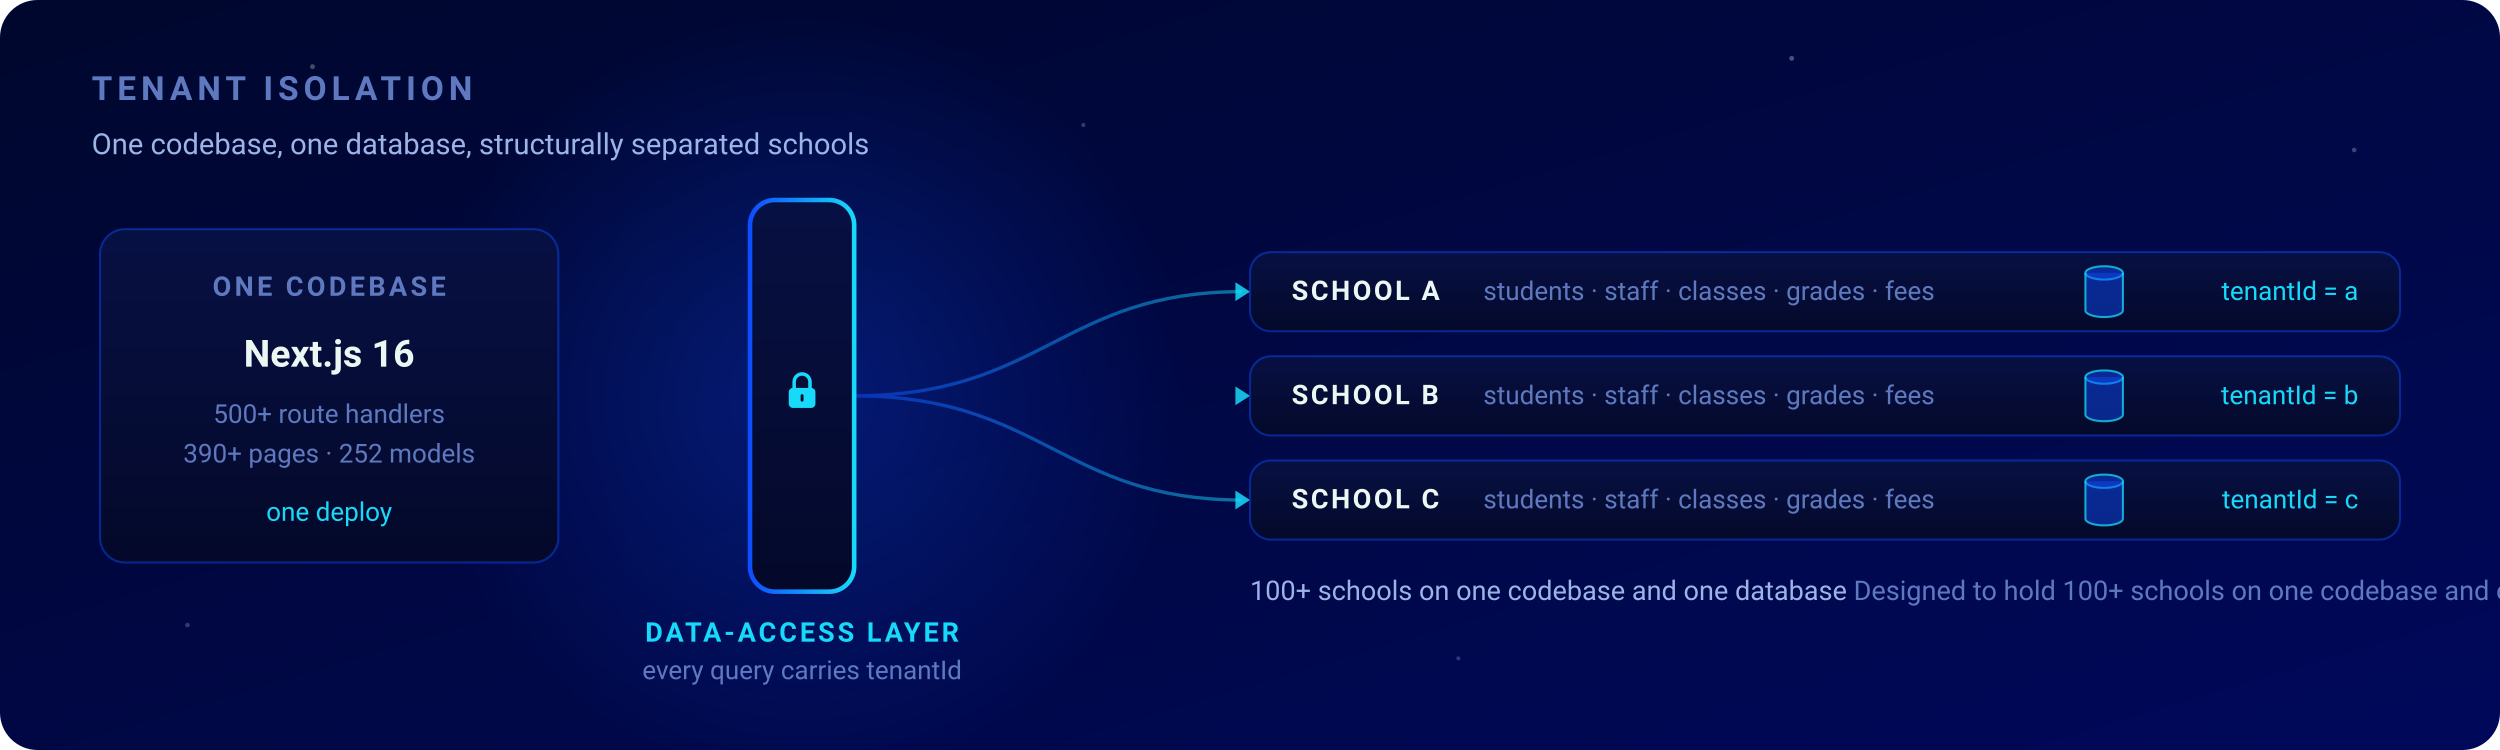
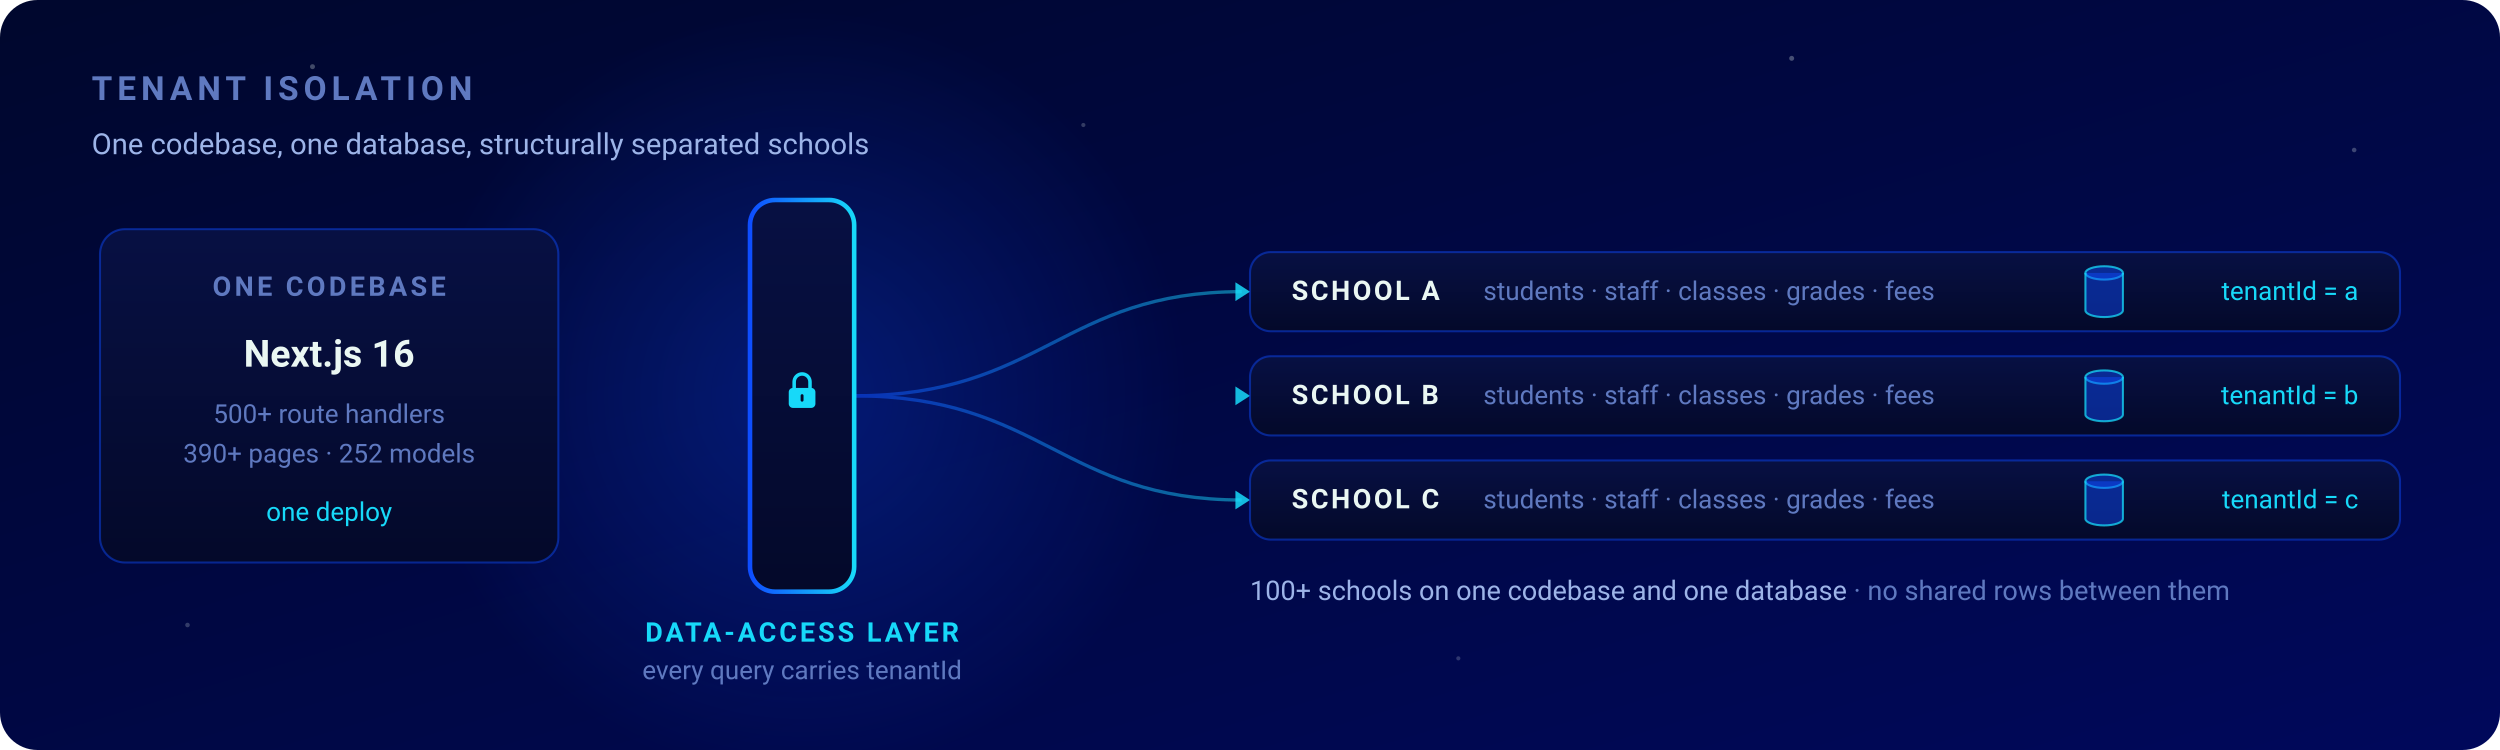
<svg xmlns="http://www.w3.org/2000/svg" viewBox="0 0 1200 360" width="1200" height="360" role="img" aria-label="Tenant isolation: one codebase and one database serving separated schools, with cross-tenant reads blocked at the data-access layer">
  <defs>
    <linearGradient id="bg" x1="0" y1="0" x2="1" y2="1">
      <stop offset="0" stop-color="#00072D" />
      <stop offset="1" stop-color="#00085B" />
    </linearGradient>
    <linearGradient id="box" x1="0" y1="0" x2="0" y2="1">
      <stop offset="0" stop-color="#071043" />
      <stop offset="1" stop-color="#04092A" />
    </linearGradient>
    <linearGradient id="rule" x1="0" y1="0" x2="1" y2="0">
      <stop offset="0" stop-color="#0E4DFF" />
      <stop offset="1" stop-color="#17D9F9" />
    </linearGradient>
    <radialGradient id="glow" cx="0.5" cy="0.5" r="0.5">
      <stop offset="0" stop-color="#0E4DFF" stop-opacity="0.28" />
      <stop offset="1" stop-color="#0E4DFF" stop-opacity="0" />
    </radialGradient>
    <radialGradient id="deny" cx="0.5" cy="0.5" r="0.5">
      <stop offset="0" stop-color="#F20002" stop-opacity="0.55" />
      <stop offset="1" stop-color="#F20002" stop-opacity="0" />
    </radialGradient>
    <clipPath id="card">
      <rect x="0" y="0" width="1200" height="360" rx="18" />
    </clipPath>
  </defs>
  <g clip-path="url(#card)" font-family="Segoe UI, Roboto, Helvetica, Arial, sans-serif">
    <rect width="1200" height="360" fill="url(#bg)" />
    <g fill="#EAF7F3">
      <circle cx="150" cy="32" r="1.2" opacity="0.28" />
      <circle cx="520" cy="60" r="1" opacity="0.22" />
      <circle cx="860" cy="28" r="1.2" opacity="0.30" />
      <circle cx="1130" cy="72" r="1.1" opacity="0.26" />
      <circle cx="90" cy="300" r="1.1" opacity="0.22" />
      <circle cx="700" cy="316" r="1" opacity="0.20" />
    </g>
    <circle cx="385" cy="190" r="185" fill="url(#glow)" />
    <text x="44" y="48" font-size="16" font-weight="600" letter-spacing="2.4" fill="#5F79C0">TENANT ISOLATION</text>
    <text x="44" y="74" font-size="14" fill="#9DB4E8">One codebase, one database, structurally separated schools</text>
    <text x="1152" y="48" text-anchor="end" font-size="14" font-weight="700" fill="#F20002" opacity="0">✕ cross-tenant read blocked<animate attributeName="opacity" values="0;0;1;1;0;0" keyTimes="0;0.728;0.740;0.833;0.868;1" dur="6s" repeatCount="indefinite" />
    </text>
    <rect x="48" y="110" width="220" height="160" rx="12" fill="url(#box)" stroke="#0E4DFF" stroke-opacity="0.45" />
    <g text-anchor="middle">
      <text x="158" y="142" font-size="13" font-weight="600" letter-spacing="1.6" fill="#5F79C0">ONE CODEBASE</text>
      <text x="158" y="176" font-size="18" font-weight="700" fill="#EAF7F3">Next.js 16</text>
      <text x="158" y="203" font-size="12.5" fill="#5F79C0">500+ route handlers</text>
      <text x="158" y="222" font-size="12.5" fill="#5F79C0">390+ pages · 252 models</text>
      <text x="158" y="250" font-size="12.5" fill="#17D9F9">one deploy</text>
    </g>
    <g fill="none" stroke="url(#rule)" stroke-width="1.6" opacity="0.5">
      <path d="M268 190 L358 190" />
      <path d="M410 190 C500 190 510 140 596 140" />
      <path d="M410 190 L596 190" />
      <path d="M410 190 C500 190 510 240 596 240" />
    </g>
    <g fill="#17D9F9" opacity="0.85">
      <path d="M593 135.5 L600 140 L593 144.5 Z" />
      <path d="M593 185.5 L600 190 L593 194.5 Z" />
      <path d="M593 235.5 L600 240 L593 244.5 Z" />
    </g>
    <circle cx="385" cy="190" r="46" fill="url(#deny)" opacity="0">
      <animate attributeName="opacity" values="0;0;1;1;0;0" keyTimes="0;0.722;0.732;0.826;0.861;1" dur="6s" repeatCount="indefinite" />
    </circle>
    <rect x="360" y="96" width="50" height="188" rx="12" fill="url(#box)" stroke="url(#rule)" stroke-width="2.2" />
    <rect x="360" y="96" width="50" height="188" rx="12" fill="none" stroke="#F20002" stroke-width="2.4" opacity="0">
      <animate attributeName="opacity" values="0;0;1;1;0;0" keyTimes="0;0.722;0.732;0.826;0.861;1" dur="6s" repeatCount="indefinite" />
    </rect>
    <g fill="none" stroke="#17D9F9" stroke-width="1.7" stroke-linecap="round">
      <path d="M381.2 186.4 v-3.1 a3.8 3.8 0 0 1 7.6 0 v3.1" />
    </g>
    <rect x="378.6" y="186.2" width="12.8" height="9.6" rx="2" fill="#17D9F9" />
    <rect x="384.3" y="189.2" width="1.4" height="3.6" rx="0.7" fill="#04092A" />
    <g text-anchor="middle">
      <text x="385" y="308" font-size="13" font-weight="600" letter-spacing="1.4" fill="#17D9F9">DATA-ACCESS LAYER</text>
      <text x="385" y="326" font-size="12.5" fill="#5F79C0">every query carries tenantId</text>
    </g>
    <g stroke="#F20002" stroke-width="2.8" stroke-linecap="round" opacity="0">
      <path d="M444 184 L456 196" />
      <path d="M456 184 L444 196" />
      <animate attributeName="opacity" values="0;0;1;1;0;0" keyTimes="0;0.728;0.740;0.833;0.868;1" dur="6s" repeatCount="indefinite" />
    </g>
    <g fill="url(#box)" stroke="#0E4DFF" stroke-opacity="0.45">
      <rect x="600" y="121" width="552" height="38" rx="10" />
      <rect x="600" y="171" width="552" height="38" rx="10" />
      <rect x="600" y="221" width="552" height="38" rx="10" />
    </g>
    <g font-size="13" font-weight="600" letter-spacing="1.2" fill="#EAF7F3">
      <text x="620" y="144">SCHOOL A</text>
      <text x="620" y="194">SCHOOL B</text>
      <text x="620" y="244">SCHOOL C</text>
    </g>
    <g font-size="12.5" fill="#5F79C0">
      <text x="712" y="144">students · staff · classes · grades · fees</text>
      <text x="712" y="194">students · staff · classes · grades · fees</text>
      <text x="712" y="244">students · staff · classes · grades · fees</text>
    </g>
    <g fill="#0E4DFF" fill-opacity="0.45" stroke="#17D9F9" stroke-opacity="0.75" stroke-width="1">
      <g>
        <ellipse cx="1010" cy="131" rx="9" ry="3.2" />
        <path d="M1001 131 v18 a9 3.2 0 0 0 18 0 v-18" />
      </g>
      <g>
        <ellipse cx="1010" cy="181" rx="9" ry="3.2" />
        <path d="M1001 181 v18 a9 3.2 0 0 0 18 0 v-18" />
      </g>
      <g>
        <ellipse cx="1010" cy="231" rx="9" ry="3.2" />
        <path d="M1001 231 v18 a9 3.2 0 0 0 18 0 v-18" />
      </g>
    </g>
    <g font-size="12.5" fill="#17D9F9" text-anchor="end">
      <text x="1132" y="144">tenantId = a</text>
      <text x="1132" y="194">tenantId = b</text>
      <text x="1132" y="244">tenantId = c</text>
    </g>
    <g fill="none" stroke="#17D9F9" stroke-width="2">
      <rect x="600" y="121" width="552" height="38" rx="10" opacity="0">
        <animate attributeName="opacity" values="0;0;0.9;0;0" keyTimes="0;0.367;0.395;0.5;1" dur="6s" repeatCount="indefinite" />
      </rect>
      <rect x="600" y="171" width="552" height="38" rx="10" opacity="0">
        <animate attributeName="opacity" values="0;0;0.9;0;0" keyTimes="0;0.408;0.437;0.542;1" dur="6s" repeatCount="indefinite" />
      </rect>
      <rect x="600" y="221" width="552" height="38" rx="10" opacity="0">
        <animate attributeName="opacity" values="0;0;0.9;0;0" keyTimes="0;0.450;0.478;0.583;1" dur="6s" repeatCount="indefinite" />
      </rect>
    </g>
    <g fill="#17D9F9">
      <circle r="4.2" opacity="0">
        <animateMotion dur="6s" repeatCount="indefinite" calcMode="linear" path="M268,190 L410,190 C500,190 510,140 596,140" keyPoints="0;0;1;1" keyTimes="0;0.033;0.367;1" />
        <animate attributeName="opacity" values="0;0;1;1;0;0" keyTimes="0;0.033;0.040;0.367;0.374;1" dur="6s" repeatCount="indefinite" />
      </circle>
      <circle r="4.2" opacity="0">
        <animateMotion dur="6s" repeatCount="indefinite" calcMode="linear" path="M268,190 L410,190 L596,190" keyPoints="0;0;1;1" keyTimes="0;0.075;0.408;1" />
        <animate attributeName="opacity" values="0;0;1;1;0;0" keyTimes="0;0.075;0.082;0.408;0.415;1" dur="6s" repeatCount="indefinite" />
      </circle>
      <circle r="4.2" opacity="0">
        <animateMotion dur="6s" repeatCount="indefinite" calcMode="linear" path="M268,190 L410,190 C500,190 510,240 596,240" keyPoints="0;0;1;1" keyTimes="0;0.117;0.450;1" />
        <animate attributeName="opacity" values="0;0;1;1;0;0" keyTimes="0;0.117;0.124;0.450;0.457;1" dur="6s" repeatCount="indefinite" />
      </circle>
    </g>
    <circle r="4.2" fill="#F20002" opacity="0">
      <animateMotion dur="6s" repeatCount="indefinite" calcMode="linear" path="M268,190 L400,190 L268,190" keyPoints="0;0;0.5;1;1" keyTimes="0;0.600;0.733;0.833;1" />
      <animate attributeName="opacity" values="0;0;1;1;0;0" keyTimes="0;0.600;0.607;0.833;0.840;1" dur="6s" repeatCount="indefinite" />
    </circle>
-     <text x="600" y="288" font-size="13" fill="#9DB4E8">100+ schools on one codebase and one database <tspan fill="#5F79C0">Designed to hold 100+ schools on one codebase and one database <tspan fill="#5F79C0">· no shared rows, no cross-tenant reads</tspan>#183; no shared rows between them</tspan>
+     <text x="600" y="288" font-size="13" fill="#9DB4E8">100+ schools on one codebase and one database <tspan fill="#5F79C0">· no shared rows between them</tspan>
    </text>
  </g>
</svg>
